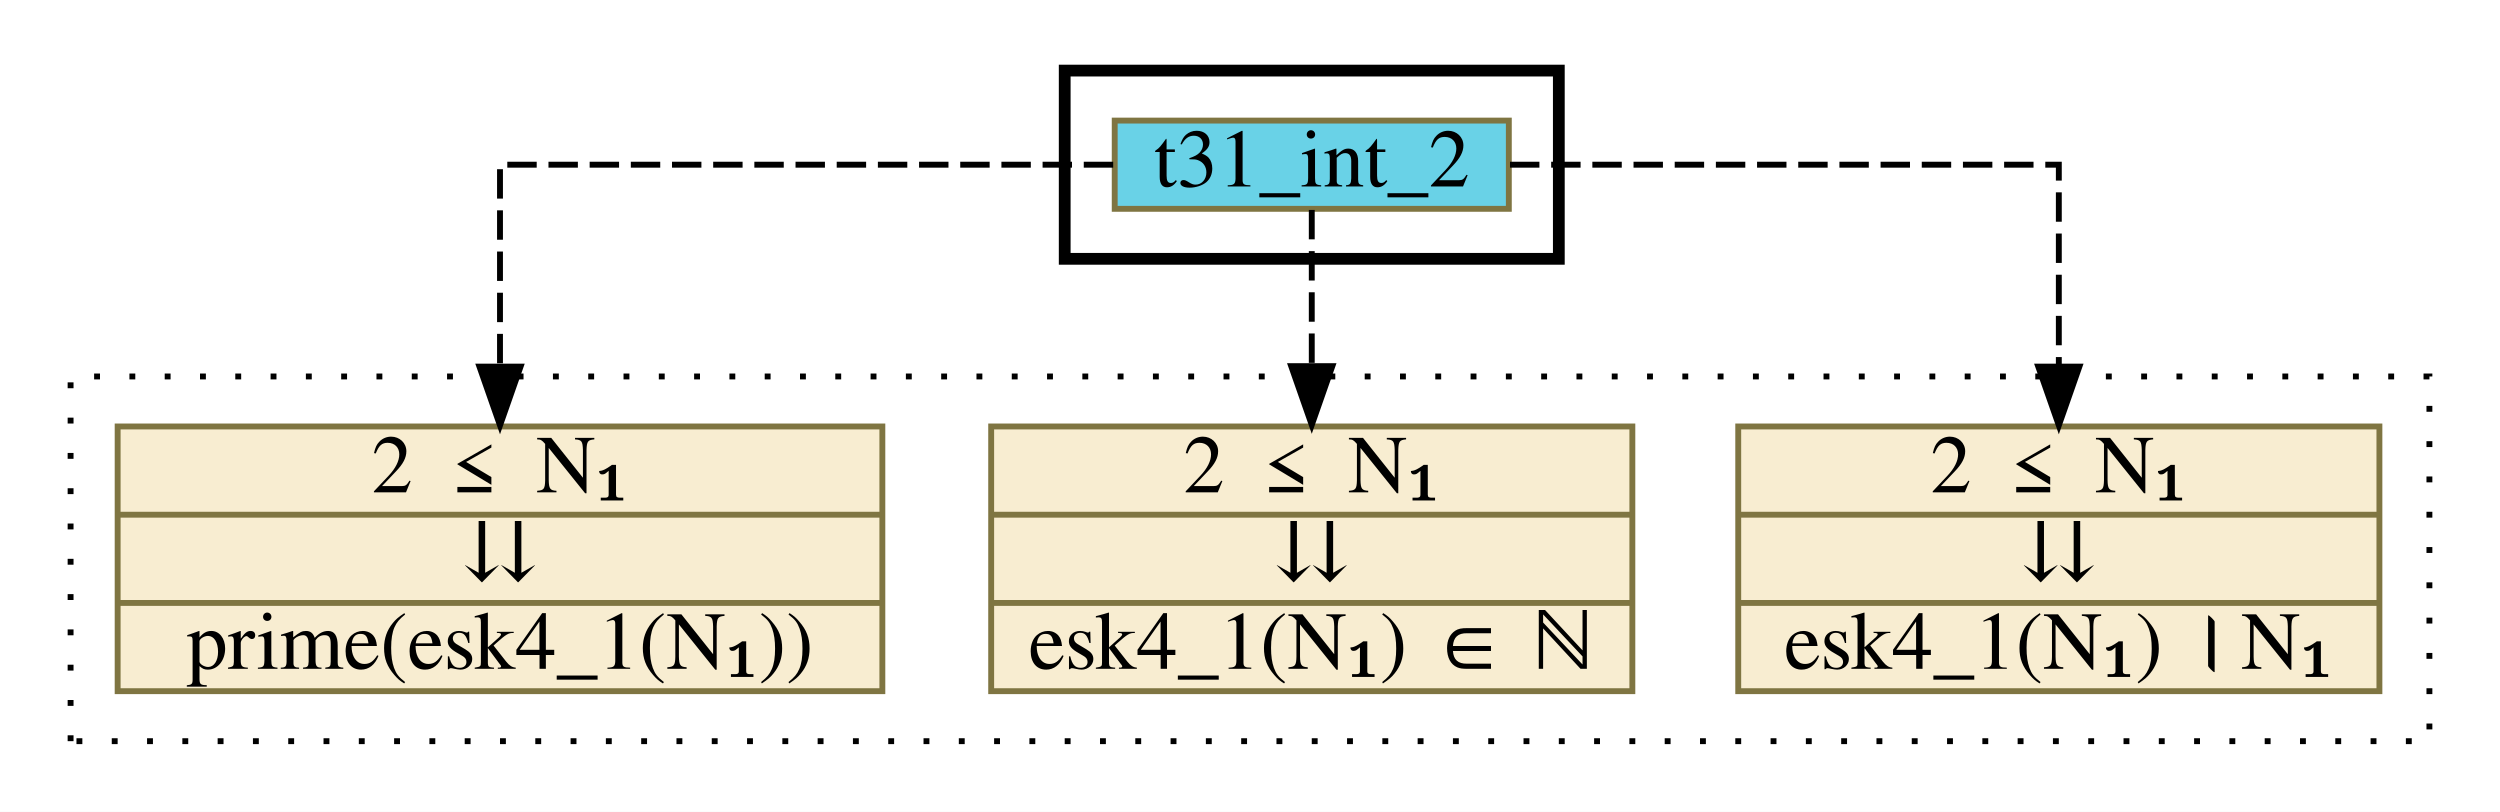
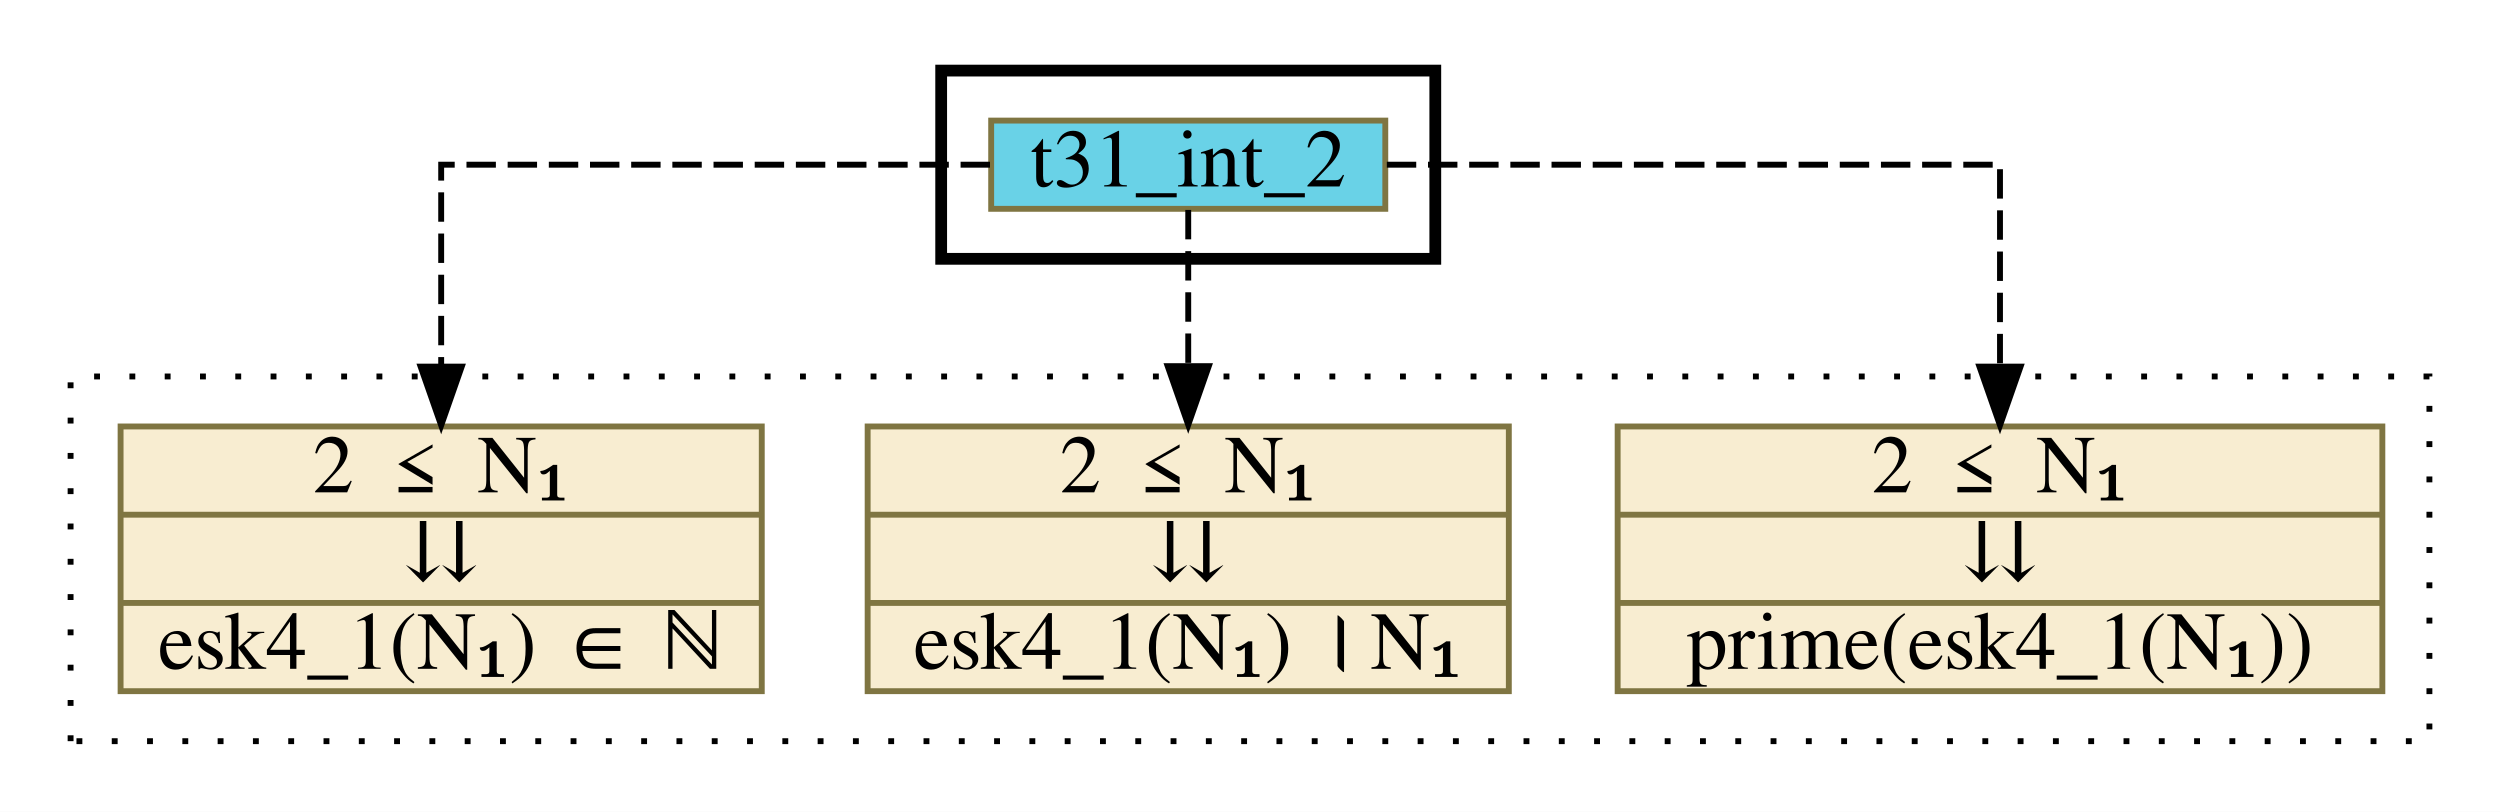
<svg xmlns="http://www.w3.org/2000/svg" xmlns:xlink="http://www.w3.org/1999/xlink" width="425pt" height="138pt" viewBox="0.00 0.00 425.00 138.00">
  <g id="graph0" class="graph" transform="scale(1 1) rotate(0) translate(4 134)">
    <polygon fill="white" stroke="transparent" points="-4,4 -4,-134 421,-134 421,4 -4,4" />
    <g id="clust1" class="cluster">
-       <polygon fill="none" stroke="black" stroke-width="2" points="177,-90 177,-122 261,-122 261,-90 177,-90" />
+       <polygon fill="none" stroke="black" stroke-width="2" points="156,-90 156,-122 240,-122 240,-90 156,-90" />
    </g>
    <g id="clust2" class="cluster">
      <polygon fill="none" stroke="black" stroke-dasharray="1,5" points="8,-8 8,-70 409,-70 409,-8 8,-8" />
    </g>
    <g id="node1" class="node">
      <g id="a_node1">
        <a xlink:href="http://grid01.ciirc.cvut.cz/~mptp/7.13.01_4.181.1147/html/int_2.html#T31" xlink:title="t31_int_2" target="_blank">
-           <polygon fill="#69d2e7" stroke="#7f7542" points="185.5,-98.5 185.5,-113.5 252.5,-113.5 252.5,-98.5 185.5,-98.5" />
-           <text text-anchor="middle" x="219" y="-102.3" font-family="Times,serif" font-size="14.00">t31_int_2</text>
+           <polygon fill="#69d2e7" stroke="#7f7542" points="164.5,-98.5 164.5,-113.5 231.5,-113.5 231.5,-98.5 164.5,-98.5" />
+           <text text-anchor="middle" x="198" y="-102.3" font-family="Times,serif" font-size="14.00">t31_int_2</text>
        </a>
      </g>
    </g>
    <g id="node2" class="node">
      <g id="a_node2">
-         <a xlink:href="c_0_53.html" xlink:title="{2 ≤ N₁|⇊|esk4_1(N₁) । N₁}" target="_parent">
-           <polygon fill="#f8edd1" stroke="#7f7542" points="291.5,-16.5 291.5,-61.5 400.5,-61.5 400.5,-16.5 291.5,-16.5" />
-           <text text-anchor="middle" x="346" y="-50.3" font-family="Times,serif" font-size="14.00">2 ≤ N₁</text>
-           <polyline fill="none" stroke="#7f7542" points="291.5,-46.5 400.5,-46.5 " />
-           <text text-anchor="middle" x="346" y="-35.3" font-family="Times,serif" font-size="14.00">⇊</text>
-           <polyline fill="none" stroke="#7f7542" points="291.5,-31.5 400.5,-31.5 " />
-           <text text-anchor="middle" x="346" y="-20.3" font-family="Times,serif" font-size="14.00">esk4_1(N₁) । N₁</text>
+         <a xlink:href="c_0_86.html" xlink:title="{2 ≤ N₁|⇊|prime(esk4_1(N₁))}" target="_parent">
+           <polygon fill="#f8edd1" stroke="#7f7542" points="271,-16.5 271,-61.5 401,-61.5 401,-16.5 271,-16.5" />
+           <text text-anchor="middle" x="336" y="-50.3" font-family="Times,serif" font-size="14.00">2 ≤ N₁</text>
+           <polyline fill="none" stroke="#7f7542" points="271,-46.5 401,-46.5 " />
+           <text text-anchor="middle" x="336" y="-35.3" font-family="Times,serif" font-size="14.00">⇊</text>
+           <polyline fill="none" stroke="#7f7542" points="271,-31.5 401,-31.5 " />
+           <text text-anchor="middle" x="336" y="-20.3" font-family="Times,serif" font-size="14.00">prime(esk4_1(N₁))</text>
        </a>
      </g>
    </g>
    <g id="edge1" class="edge">
-       <path fill="none" stroke="black" stroke-dasharray="5,2" d="M252.7,-106C290.32,-106 346,-106 346,-106 346,-106 346,-71.68 346,-71.68" />
-       <polygon fill="black" stroke="black" points="349.5,-71.68 346,-61.68 342.5,-71.68 349.5,-71.68" />
+       <path fill="none" stroke="black" stroke-dasharray="5,2" d="M231.76,-106C272.61,-106 336,-106 336,-106 336,-106 336,-71.68 336,-71.68" />
+       <polygon fill="black" stroke="black" points="339.5,-71.68 336,-61.68 332.5,-71.68 339.5,-71.68" />
    </g>
    <g id="node3" class="node">
      <g id="a_node3">
-         <a xlink:href="c_0_55.html" xlink:title="{2 ≤ N₁|⇊|esk4_1(N₁) ∈ ℕ}" target="_parent">
-           <polygon fill="#f8edd1" stroke="#7f7542" points="164.5,-16.5 164.5,-61.5 273.5,-61.5 273.5,-16.5 164.5,-16.5" />
-           <text text-anchor="middle" x="219" y="-50.3" font-family="Times,serif" font-size="14.00">2 ≤ N₁</text>
-           <polyline fill="none" stroke="#7f7542" points="164.5,-46.5 273.5,-46.5 " />
-           <text text-anchor="middle" x="219" y="-35.3" font-family="Times,serif" font-size="14.00">⇊</text>
-           <polyline fill="none" stroke="#7f7542" points="164.5,-31.5 273.5,-31.5 " />
-           <text text-anchor="middle" x="219" y="-20.3" font-family="Times,serif" font-size="14.00">esk4_1(N₁) ∈ ℕ</text>
+         <a xlink:href="c_0_53.html" xlink:title="{2 ≤ N₁|⇊|esk4_1(N₁) । N₁}" target="_parent">
+           <polygon fill="#f8edd1" stroke="#7f7542" points="143.5,-16.5 143.5,-61.5 252.5,-61.5 252.5,-16.5 143.5,-16.5" />
+           <text text-anchor="middle" x="198" y="-50.3" font-family="Times,serif" font-size="14.00">2 ≤ N₁</text>
+           <polyline fill="none" stroke="#7f7542" points="143.5,-46.5 252.5,-46.5 " />
+           <text text-anchor="middle" x="198" y="-35.3" font-family="Times,serif" font-size="14.00">⇊</text>
+           <polyline fill="none" stroke="#7f7542" points="143.5,-31.5 252.5,-31.5 " />
+           <text text-anchor="middle" x="198" y="-20.3" font-family="Times,serif" font-size="14.00">esk4_1(N₁) । N₁</text>
        </a>
      </g>
    </g>
    <g id="edge2" class="edge">
-       <path fill="none" stroke="black" stroke-dasharray="5,2" d="M219,-98.31C219,-98.31 219,-71.76 219,-71.76" />
-       <polygon fill="black" stroke="black" points="222.5,-71.76 219,-61.76 215.5,-71.76 222.5,-71.76" />
+       <path fill="none" stroke="black" stroke-dasharray="5,2" d="M198,-98.31C198,-98.31 198,-71.76 198,-71.76" />
+       <polygon fill="black" stroke="black" points="201.5,-71.76 198,-61.76 194.5,-71.76 201.5,-71.76" />
    </g>
    <g id="node4" class="node">
      <g id="a_node4">
-         <a xlink:href="c_0_86.html" xlink:title="{2 ≤ N₁|⇊|prime(esk4_1(N₁))}" target="_parent">
-           <polygon fill="#f8edd1" stroke="#7f7542" points="16,-16.5 16,-61.5 146,-61.5 146,-16.5 16,-16.5" />
-           <text text-anchor="middle" x="81" y="-50.3" font-family="Times,serif" font-size="14.00">2 ≤ N₁</text>
-           <polyline fill="none" stroke="#7f7542" points="16,-46.5 146,-46.5 " />
-           <text text-anchor="middle" x="81" y="-35.3" font-family="Times,serif" font-size="14.00">⇊</text>
-           <polyline fill="none" stroke="#7f7542" points="16,-31.5 146,-31.5 " />
-           <text text-anchor="middle" x="81" y="-20.3" font-family="Times,serif" font-size="14.00">prime(esk4_1(N₁))</text>
+         <a xlink:href="c_0_55.html" xlink:title="{2 ≤ N₁|⇊|esk4_1(N₁) ∈ ℕ}" target="_parent">
+           <polygon fill="#f8edd1" stroke="#7f7542" points="16.5,-16.5 16.5,-61.5 125.5,-61.5 125.5,-16.5 16.5,-16.5" />
+           <text text-anchor="middle" x="71" y="-50.3" font-family="Times,serif" font-size="14.00">2 ≤ N₁</text>
+           <polyline fill="none" stroke="#7f7542" points="16.5,-46.5 125.5,-46.5 " />
+           <text text-anchor="middle" x="71" y="-35.3" font-family="Times,serif" font-size="14.00">⇊</text>
+           <polyline fill="none" stroke="#7f7542" points="16.5,-31.5 125.5,-31.5 " />
+           <text text-anchor="middle" x="71" y="-20.3" font-family="Times,serif" font-size="14.00">esk4_1(N₁) ∈ ℕ</text>
        </a>
      </g>
    </g>
    <g id="edge3" class="edge">
-       <path fill="none" stroke="black" stroke-dasharray="5,2" d="M185.24,-106C144.39,-106 81,-106 81,-106 81,-106 81,-71.68 81,-71.68" />
-       <polygon fill="black" stroke="black" points="84.5,-71.68 81,-61.68 77.5,-71.68 84.5,-71.68" />
+       <path fill="none" stroke="black" stroke-dasharray="5,2" d="M164.3,-106C126.68,-106 71,-106 71,-106 71,-106 71,-71.68 71,-71.68" />
+       <polygon fill="black" stroke="black" points="74.5,-71.68 71,-61.68 67.5,-71.68 74.5,-71.68" />
    </g>
  </g>
</svg>
